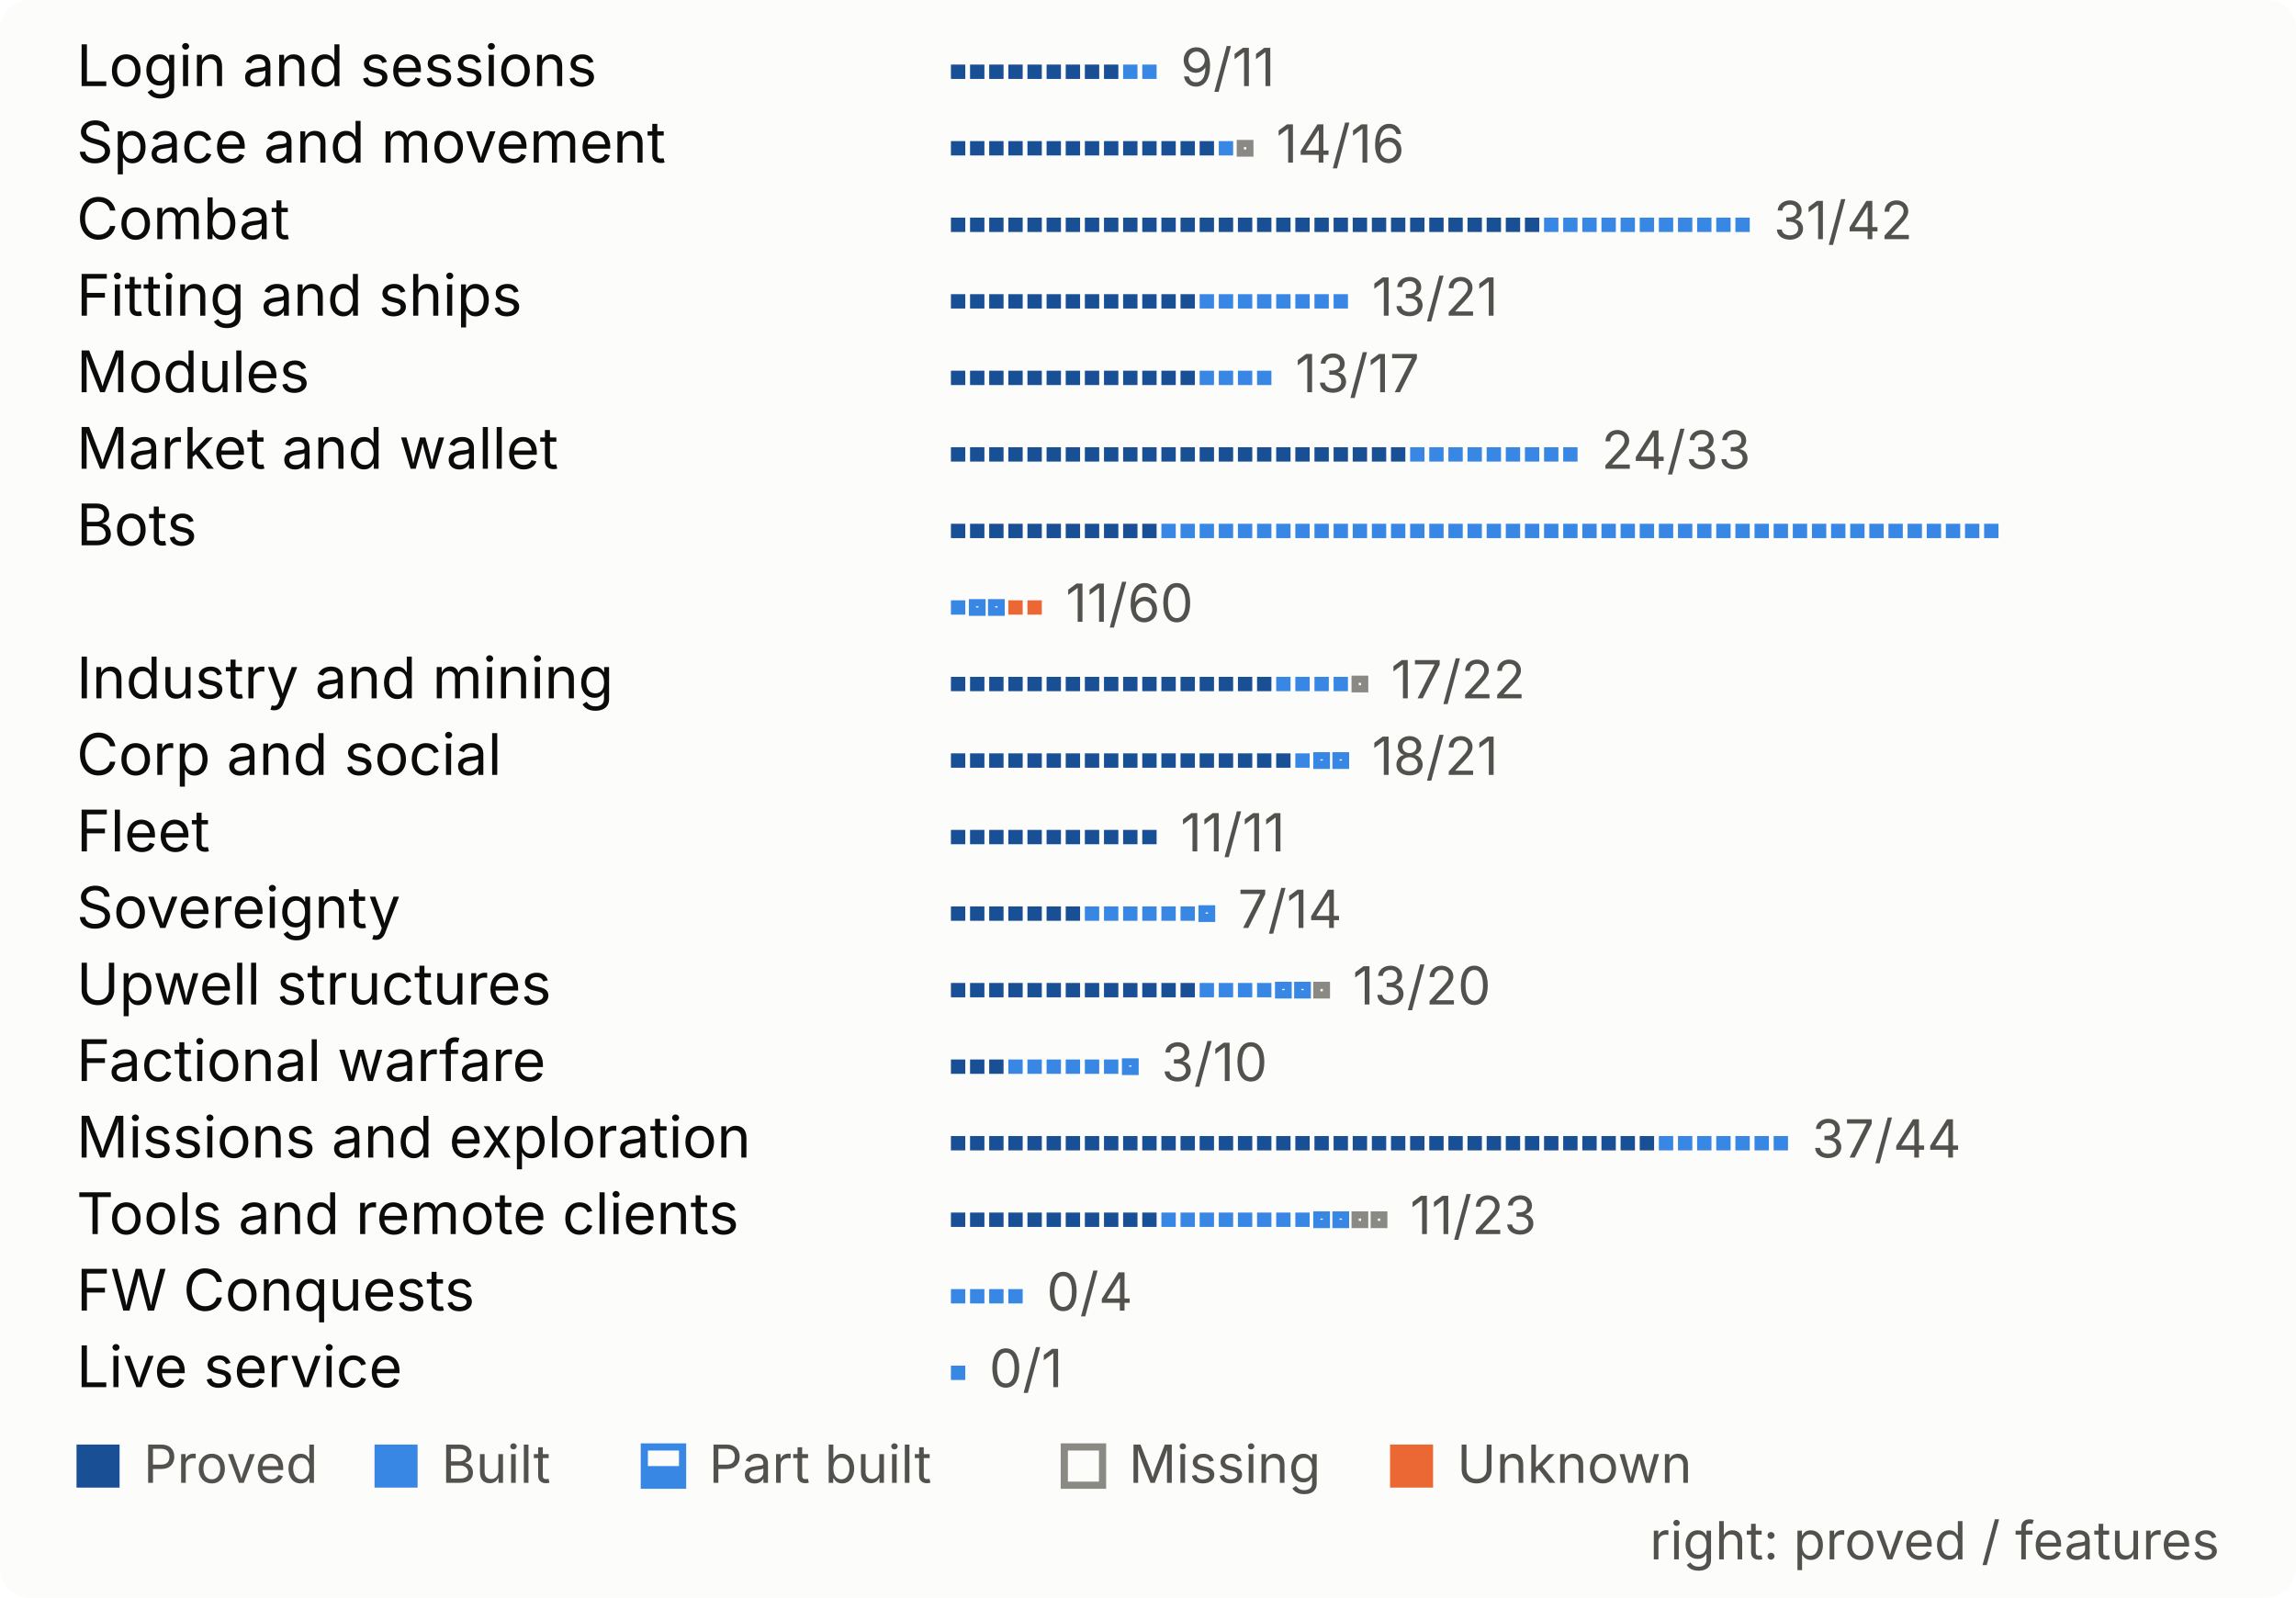
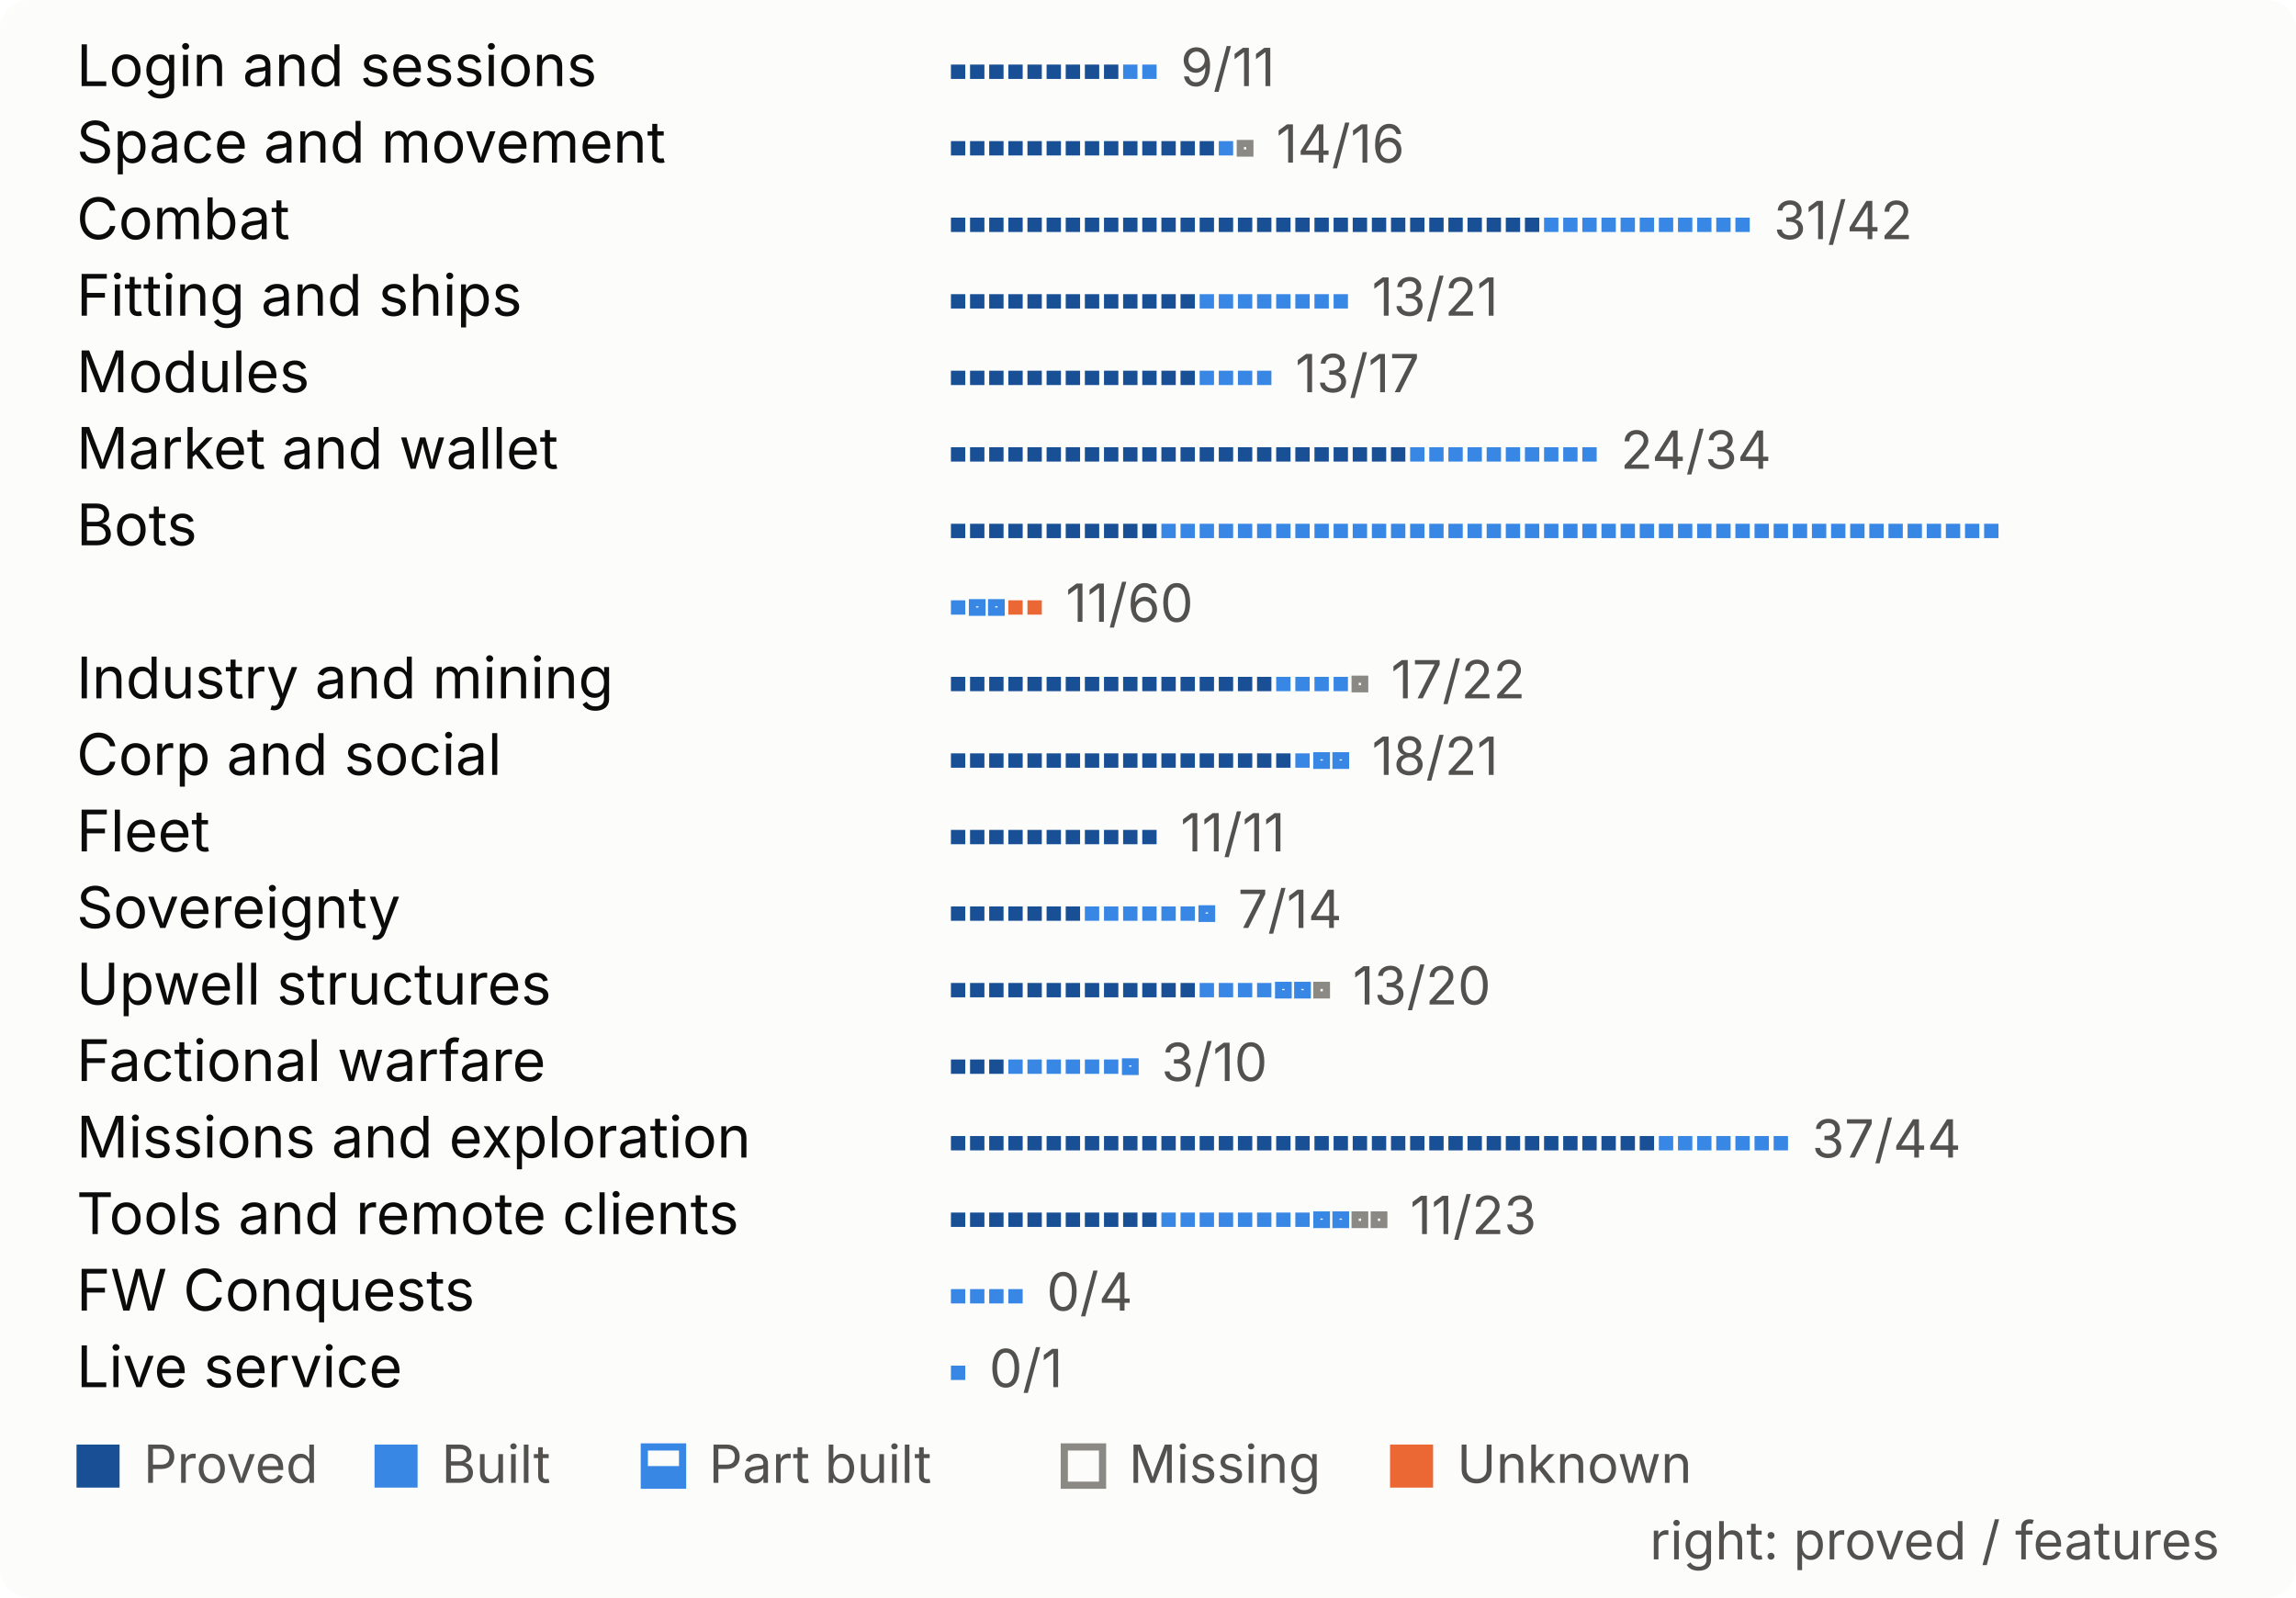
<svg xmlns="http://www.w3.org/2000/svg" width="480" height="334" viewBox="0 0 480 334" role="img" aria-label="Progress by system, one mark per feature">
  <style>
.bg{fill:#fcfcfb}.t{fill:#0b0b0b}.s{fill:#52514e}.rule{fill:#e1e0d9}
.proved{fill:#184f95}.built{fill:#3987e5}.unknown{fill:#eb6834}
.part-o{fill:none;stroke:#3987e5;stroke-width:1.5}.part-f{fill:#3987e5}
.missing{fill:none;stroke:#8a8984;stroke-width:1.5}
.pass{fill:#184f95}.fail{fill:#eb6834}.none{fill:none;stroke:#8a8984;stroke-width:1.5}
@media (prefers-color-scheme:dark){
.bg{fill:#1a1a19}.t{fill:#f0efec}.s{fill:#c3c2b7}.rule{fill:#383835}
.proved{fill:#86b6ef}.built{fill:#3987e5}.unknown{fill:#d95926}
.part-o{stroke:#3987e5}.part-f{fill:#3987e5}
.missing{stroke:#8d8c85}
.pass{fill:#86b6ef}.fail{fill:#d95926}.none{stroke:#8d8c85}
}
text{font-family:system-ui,-apple-system,"Segoe UI",sans-serif;font-size:12px}
.big{font-size:26px;font-weight:600}.b{font-weight:600}.xs{font-size:11px}
</style>
  <rect width="480" height="334" rx="6" class="bg" />
  <text x="16.0" y="18.0" class="t">Login and sessions</text>
  <rect x="198.8" y="13.5" width="3" height="3" class="proved" />
  <rect x="202.8" y="13.5" width="3" height="3" class="proved" />
  <rect x="206.8" y="13.5" width="3" height="3" class="proved" />
  <rect x="210.8" y="13.5" width="3" height="3" class="proved" />
  <rect x="214.8" y="13.5" width="3" height="3" class="proved" />
  <rect x="218.8" y="13.5" width="3" height="3" class="proved" />
  <rect x="222.8" y="13.5" width="3" height="3" class="proved" />
  <rect x="226.8" y="13.5" width="3" height="3" class="proved" />
  <rect x="230.8" y="13.5" width="3" height="3" class="proved" />
  <rect x="234.8" y="13.5" width="3" height="3" class="built" />
  <rect x="238.8" y="13.5" width="3" height="3" class="built" />
  <text x="246.8" y="18.0" class="s xs">9/11</text>
  <text x="16.0" y="34.0" class="t">Space and movement</text>
  <rect x="198.8" y="29.5" width="3" height="3" class="proved" />
  <rect x="202.8" y="29.5" width="3" height="3" class="proved" />
  <rect x="206.8" y="29.5" width="3" height="3" class="proved" />
  <rect x="210.8" y="29.5" width="3" height="3" class="proved" />
  <rect x="214.8" y="29.5" width="3" height="3" class="proved" />
  <rect x="218.8" y="29.5" width="3" height="3" class="proved" />
  <rect x="222.8" y="29.5" width="3" height="3" class="proved" />
  <rect x="226.8" y="29.5" width="3" height="3" class="proved" />
  <rect x="230.8" y="29.5" width="3" height="3" class="proved" />
  <rect x="234.8" y="29.5" width="3" height="3" class="proved" />
  <rect x="238.8" y="29.5" width="3" height="3" class="proved" />
  <rect x="242.8" y="29.5" width="3" height="3" class="proved" />
  <rect x="246.8" y="29.5" width="3" height="3" class="proved" />
  <rect x="250.8" y="29.5" width="3" height="3" class="proved" />
  <rect x="254.8" y="29.5" width="3" height="3" class="built" />
  <rect x="259.3" y="30.0" width="2" height="2" fill="none" class="missing" />
  <text x="266.8" y="34.0" class="s xs">14/16</text>
  <text x="16.0" y="50.0" class="t">Combat</text>
  <rect x="198.8" y="45.5" width="3" height="3" class="proved" />
  <rect x="202.8" y="45.5" width="3" height="3" class="proved" />
  <rect x="206.8" y="45.5" width="3" height="3" class="proved" />
  <rect x="210.8" y="45.5" width="3" height="3" class="proved" />
  <rect x="214.8" y="45.5" width="3" height="3" class="proved" />
  <rect x="218.8" y="45.5" width="3" height="3" class="proved" />
  <rect x="222.8" y="45.5" width="3" height="3" class="proved" />
  <rect x="226.8" y="45.5" width="3" height="3" class="proved" />
  <rect x="230.8" y="45.5" width="3" height="3" class="proved" />
  <rect x="234.8" y="45.5" width="3" height="3" class="proved" />
  <rect x="238.8" y="45.5" width="3" height="3" class="proved" />
  <rect x="242.8" y="45.5" width="3" height="3" class="proved" />
  <rect x="246.8" y="45.5" width="3" height="3" class="proved" />
  <rect x="250.8" y="45.5" width="3" height="3" class="proved" />
  <rect x="254.8" y="45.5" width="3" height="3" class="proved" />
  <rect x="258.8" y="45.5" width="3" height="3" class="proved" />
  <rect x="262.8" y="45.5" width="3" height="3" class="proved" />
  <rect x="266.8" y="45.5" width="3" height="3" class="proved" />
  <rect x="270.8" y="45.5" width="3" height="3" class="proved" />
  <rect x="274.8" y="45.5" width="3" height="3" class="proved" />
  <rect x="278.8" y="45.5" width="3" height="3" class="proved" />
  <rect x="282.8" y="45.5" width="3" height="3" class="proved" />
  <rect x="286.8" y="45.5" width="3" height="3" class="proved" />
  <rect x="290.8" y="45.5" width="3" height="3" class="proved" />
  <rect x="294.8" y="45.5" width="3" height="3" class="proved" />
  <rect x="298.8" y="45.5" width="3" height="3" class="proved" />
  <rect x="302.8" y="45.5" width="3" height="3" class="proved" />
  <rect x="306.8" y="45.5" width="3" height="3" class="proved" />
  <rect x="310.8" y="45.5" width="3" height="3" class="proved" />
  <rect x="314.8" y="45.5" width="3" height="3" class="proved" />
  <rect x="318.8" y="45.5" width="3" height="3" class="proved" />
  <rect x="322.8" y="45.5" width="3" height="3" class="built" />
  <rect x="326.8" y="45.5" width="3" height="3" class="built" />
  <rect x="330.8" y="45.5" width="3" height="3" class="built" />
  <rect x="334.8" y="45.5" width="3" height="3" class="built" />
  <rect x="338.8" y="45.5" width="3" height="3" class="built" />
  <rect x="342.8" y="45.5" width="3" height="3" class="built" />
  <rect x="346.8" y="45.5" width="3" height="3" class="built" />
  <rect x="350.8" y="45.5" width="3" height="3" class="built" />
  <rect x="354.8" y="45.5" width="3" height="3" class="built" />
  <rect x="358.8" y="45.5" width="3" height="3" class="built" />
  <rect x="362.8" y="45.5" width="3" height="3" class="built" />
  <text x="370.8" y="50.0" class="s xs">31/42</text>
  <text x="16.0" y="66.0" class="t">Fitting and ships</text>
  <rect x="198.8" y="61.5" width="3" height="3" class="proved" />
  <rect x="202.8" y="61.5" width="3" height="3" class="proved" />
  <rect x="206.8" y="61.5" width="3" height="3" class="proved" />
  <rect x="210.8" y="61.5" width="3" height="3" class="proved" />
  <rect x="214.8" y="61.5" width="3" height="3" class="proved" />
  <rect x="218.8" y="61.5" width="3" height="3" class="proved" />
  <rect x="222.8" y="61.5" width="3" height="3" class="proved" />
  <rect x="226.8" y="61.5" width="3" height="3" class="proved" />
  <rect x="230.8" y="61.5" width="3" height="3" class="proved" />
  <rect x="234.8" y="61.5" width="3" height="3" class="proved" />
  <rect x="238.8" y="61.5" width="3" height="3" class="proved" />
  <rect x="242.8" y="61.5" width="3" height="3" class="proved" />
  <rect x="246.8" y="61.5" width="3" height="3" class="proved" />
  <rect x="250.8" y="61.5" width="3" height="3" class="built" />
  <rect x="254.8" y="61.5" width="3" height="3" class="built" />
  <rect x="258.8" y="61.5" width="3" height="3" class="built" />
  <rect x="262.8" y="61.5" width="3" height="3" class="built" />
  <rect x="266.8" y="61.5" width="3" height="3" class="built" />
  <rect x="270.8" y="61.5" width="3" height="3" class="built" />
  <rect x="274.8" y="61.5" width="3" height="3" class="built" />
  <rect x="278.8" y="61.5" width="3" height="3" class="built" />
  <text x="286.8" y="66.0" class="s xs">13/21</text>
  <text x="16.0" y="82.0" class="t">Modules</text>
  <rect x="198.8" y="77.5" width="3" height="3" class="proved" />
  <rect x="202.8" y="77.5" width="3" height="3" class="proved" />
  <rect x="206.8" y="77.5" width="3" height="3" class="proved" />
  <rect x="210.8" y="77.5" width="3" height="3" class="proved" />
  <rect x="214.8" y="77.5" width="3" height="3" class="proved" />
  <rect x="218.8" y="77.5" width="3" height="3" class="proved" />
  <rect x="222.8" y="77.5" width="3" height="3" class="proved" />
  <rect x="226.8" y="77.5" width="3" height="3" class="proved" />
  <rect x="230.8" y="77.5" width="3" height="3" class="proved" />
  <rect x="234.8" y="77.5" width="3" height="3" class="proved" />
  <rect x="238.8" y="77.5" width="3" height="3" class="proved" />
  <rect x="242.8" y="77.5" width="3" height="3" class="proved" />
  <rect x="246.8" y="77.5" width="3" height="3" class="proved" />
  <rect x="250.8" y="77.5" width="3" height="3" class="built" />
  <rect x="254.8" y="77.5" width="3" height="3" class="built" />
  <rect x="258.8" y="77.5" width="3" height="3" class="built" />
  <rect x="262.8" y="77.5" width="3" height="3" class="built" />
  <text x="270.8" y="82.0" class="s xs">13/17</text>
  <text x="16.0" y="98.0" class="t">Market and wallet</text>
  <rect x="198.8" y="93.5" width="3" height="3" class="proved" />
  <rect x="202.8" y="93.5" width="3" height="3" class="proved" />
  <rect x="206.8" y="93.5" width="3" height="3" class="proved" />
  <rect x="210.8" y="93.5" width="3" height="3" class="proved" />
  <rect x="214.8" y="93.5" width="3" height="3" class="proved" />
  <rect x="218.8" y="93.5" width="3" height="3" class="proved" />
  <rect x="222.8" y="93.5" width="3" height="3" class="proved" />
  <rect x="226.8" y="93.5" width="3" height="3" class="proved" />
  <rect x="230.8" y="93.5" width="3" height="3" class="proved" />
  <rect x="234.8" y="93.5" width="3" height="3" class="proved" />
  <rect x="238.8" y="93.5" width="3" height="3" class="proved" />
  <rect x="242.8" y="93.5" width="3" height="3" class="proved" />
  <rect x="246.8" y="93.5" width="3" height="3" class="proved" />
  <rect x="250.8" y="93.5" width="3" height="3" class="proved" />
  <rect x="254.8" y="93.5" width="3" height="3" class="proved" />
  <rect x="258.8" y="93.5" width="3" height="3" class="proved" />
  <rect x="262.8" y="93.5" width="3" height="3" class="proved" />
  <rect x="266.8" y="93.5" width="3" height="3" class="proved" />
  <rect x="270.8" y="93.5" width="3" height="3" class="proved" />
  <rect x="274.8" y="93.5" width="3" height="3" class="proved" />
  <rect x="278.8" y="93.5" width="3" height="3" class="proved" />
  <rect x="282.8" y="93.5" width="3" height="3" class="proved" />
  <rect x="286.8" y="93.5" width="3" height="3" class="proved" />
  <rect x="290.8" y="93.5" width="3" height="3" class="proved" />
  <rect x="294.8" y="93.5" width="3" height="3" class="built" />
  <rect x="298.8" y="93.5" width="3" height="3" class="built" />
  <rect x="302.8" y="93.5" width="3" height="3" class="built" />
  <rect x="306.8" y="93.5" width="3" height="3" class="built" />
  <rect x="310.8" y="93.5" width="3" height="3" class="built" />
  <rect x="314.8" y="93.5" width="3" height="3" class="built" />
  <rect x="318.8" y="93.5" width="3" height="3" class="built" />
  <rect x="322.8" y="93.5" width="3" height="3" class="built" />
  <rect x="326.8" y="93.5" width="3" height="3" class="built" />
-   <text x="334.8" y="98.0" class="s xs">24/33</text>
+   <rect x="330.8" y="93.5" width="3" height="3" class="built" />
+   <text x="338.8" y="98.0" class="s xs">24/34</text>
  <text x="16.0" y="114.0" class="t">Bots</text>
  <rect x="198.8" y="109.5" width="3" height="3" class="proved" />
  <rect x="202.8" y="109.5" width="3" height="3" class="proved" />
  <rect x="206.8" y="109.5" width="3" height="3" class="proved" />
  <rect x="210.8" y="109.5" width="3" height="3" class="proved" />
  <rect x="214.8" y="109.5" width="3" height="3" class="proved" />
  <rect x="218.8" y="109.5" width="3" height="3" class="proved" />
  <rect x="222.8" y="109.5" width="3" height="3" class="proved" />
  <rect x="226.8" y="109.5" width="3" height="3" class="proved" />
  <rect x="230.8" y="109.5" width="3" height="3" class="proved" />
  <rect x="234.8" y="109.5" width="3" height="3" class="proved" />
  <rect x="238.8" y="109.5" width="3" height="3" class="proved" />
  <rect x="242.8" y="109.5" width="3" height="3" class="built" />
  <rect x="246.8" y="109.5" width="3" height="3" class="built" />
  <rect x="250.8" y="109.5" width="3" height="3" class="built" />
  <rect x="254.8" y="109.5" width="3" height="3" class="built" />
  <rect x="258.8" y="109.5" width="3" height="3" class="built" />
  <rect x="262.8" y="109.5" width="3" height="3" class="built" />
  <rect x="266.8" y="109.5" width="3" height="3" class="built" />
  <rect x="270.8" y="109.5" width="3" height="3" class="built" />
  <rect x="274.8" y="109.5" width="3" height="3" class="built" />
  <rect x="278.8" y="109.5" width="3" height="3" class="built" />
  <rect x="282.8" y="109.5" width="3" height="3" class="built" />
  <rect x="286.8" y="109.5" width="3" height="3" class="built" />
  <rect x="290.8" y="109.5" width="3" height="3" class="built" />
  <rect x="294.8" y="109.5" width="3" height="3" class="built" />
  <rect x="298.8" y="109.5" width="3" height="3" class="built" />
  <rect x="302.8" y="109.5" width="3" height="3" class="built" />
  <rect x="306.8" y="109.5" width="3" height="3" class="built" />
  <rect x="310.8" y="109.5" width="3" height="3" class="built" />
  <rect x="314.8" y="109.5" width="3" height="3" class="built" />
  <rect x="318.8" y="109.5" width="3" height="3" class="built" />
  <rect x="322.8" y="109.5" width="3" height="3" class="built" />
  <rect x="326.8" y="109.5" width="3" height="3" class="built" />
  <rect x="330.8" y="109.5" width="3" height="3" class="built" />
  <rect x="334.8" y="109.5" width="3" height="3" class="built" />
  <rect x="338.8" y="109.5" width="3" height="3" class="built" />
  <rect x="342.8" y="109.5" width="3" height="3" class="built" />
  <rect x="346.8" y="109.5" width="3" height="3" class="built" />
  <rect x="350.8" y="109.5" width="3" height="3" class="built" />
  <rect x="354.8" y="109.5" width="3" height="3" class="built" />
  <rect x="358.8" y="109.5" width="3" height="3" class="built" />
  <rect x="362.8" y="109.5" width="3" height="3" class="built" />
  <rect x="366.8" y="109.5" width="3" height="3" class="built" />
  <rect x="370.8" y="109.5" width="3" height="3" class="built" />
  <rect x="374.8" y="109.5" width="3" height="3" class="built" />
  <rect x="378.8" y="109.5" width="3" height="3" class="built" />
  <rect x="382.8" y="109.5" width="3" height="3" class="built" />
  <rect x="386.8" y="109.5" width="3" height="3" class="built" />
  <rect x="390.8" y="109.5" width="3" height="3" class="built" />
  <rect x="394.8" y="109.5" width="3" height="3" class="built" />
  <rect x="398.8" y="109.5" width="3" height="3" class="built" />
  <rect x="402.8" y="109.5" width="3" height="3" class="built" />
  <rect x="406.8" y="109.5" width="3" height="3" class="built" />
  <rect x="410.8" y="109.5" width="3" height="3" class="built" />
  <rect x="414.8" y="109.5" width="3" height="3" class="built" />
  <rect x="198.8" y="125.5" width="3" height="3" class="built" />
  <rect x="203.3" y="126.0" width="2" height="2" fill="none" class="part-o" />
  <rect x="202.8" y="127.0" width="3" height="1.5" class="part-f" />
  <rect x="207.3" y="126.0" width="2" height="2" fill="none" class="part-o" />
  <rect x="206.8" y="127.0" width="3" height="1.5" class="part-f" />
  <rect x="210.8" y="125.5" width="3" height="3" class="unknown" />
  <rect x="214.8" y="125.5" width="3" height="3" class="unknown" />
  <text x="222.8" y="130.0" class="s xs">11/60</text>
  <text x="16.0" y="146.0" class="t">Industry and mining</text>
  <rect x="198.8" y="141.5" width="3" height="3" class="proved" />
  <rect x="202.8" y="141.5" width="3" height="3" class="proved" />
  <rect x="206.8" y="141.5" width="3" height="3" class="proved" />
  <rect x="210.8" y="141.5" width="3" height="3" class="proved" />
  <rect x="214.8" y="141.5" width="3" height="3" class="proved" />
  <rect x="218.8" y="141.5" width="3" height="3" class="proved" />
  <rect x="222.8" y="141.5" width="3" height="3" class="proved" />
  <rect x="226.8" y="141.5" width="3" height="3" class="proved" />
  <rect x="230.8" y="141.5" width="3" height="3" class="proved" />
  <rect x="234.8" y="141.5" width="3" height="3" class="proved" />
  <rect x="238.8" y="141.5" width="3" height="3" class="proved" />
  <rect x="242.8" y="141.5" width="3" height="3" class="proved" />
  <rect x="246.8" y="141.5" width="3" height="3" class="proved" />
  <rect x="250.8" y="141.5" width="3" height="3" class="proved" />
  <rect x="254.8" y="141.5" width="3" height="3" class="proved" />
  <rect x="258.8" y="141.5" width="3" height="3" class="proved" />
  <rect x="262.8" y="141.5" width="3" height="3" class="proved" />
  <rect x="266.8" y="141.5" width="3" height="3" class="built" />
  <rect x="270.8" y="141.5" width="3" height="3" class="built" />
  <rect x="274.8" y="141.5" width="3" height="3" class="built" />
  <rect x="278.8" y="141.5" width="3" height="3" class="built" />
  <rect x="283.3" y="142.0" width="2" height="2" fill="none" class="missing" />
  <text x="290.8" y="146.0" class="s xs">17/22</text>
  <text x="16.0" y="162.0" class="t">Corp and social</text>
  <rect x="198.8" y="157.5" width="3" height="3" class="proved" />
  <rect x="202.8" y="157.5" width="3" height="3" class="proved" />
  <rect x="206.8" y="157.5" width="3" height="3" class="proved" />
  <rect x="210.8" y="157.5" width="3" height="3" class="proved" />
  <rect x="214.8" y="157.5" width="3" height="3" class="proved" />
  <rect x="218.8" y="157.5" width="3" height="3" class="proved" />
  <rect x="222.8" y="157.5" width="3" height="3" class="proved" />
  <rect x="226.8" y="157.5" width="3" height="3" class="proved" />
  <rect x="230.8" y="157.5" width="3" height="3" class="proved" />
  <rect x="234.8" y="157.5" width="3" height="3" class="proved" />
  <rect x="238.8" y="157.5" width="3" height="3" class="proved" />
  <rect x="242.8" y="157.5" width="3" height="3" class="proved" />
  <rect x="246.8" y="157.5" width="3" height="3" class="proved" />
  <rect x="250.8" y="157.5" width="3" height="3" class="proved" />
  <rect x="254.8" y="157.5" width="3" height="3" class="proved" />
  <rect x="258.8" y="157.5" width="3" height="3" class="proved" />
  <rect x="262.8" y="157.5" width="3" height="3" class="proved" />
  <rect x="266.8" y="157.5" width="3" height="3" class="proved" />
  <rect x="270.8" y="157.5" width="3" height="3" class="built" />
  <rect x="275.3" y="158.0" width="2" height="2" fill="none" class="part-o" />
  <rect x="274.8" y="159.0" width="3" height="1.5" class="part-f" />
  <rect x="279.3" y="158.0" width="2" height="2" fill="none" class="part-o" />
  <rect x="278.8" y="159.0" width="3" height="1.5" class="part-f" />
  <text x="286.8" y="162.0" class="s xs">18/21</text>
  <text x="16.0" y="178.0" class="t">Fleet</text>
  <rect x="198.8" y="173.5" width="3" height="3" class="proved" />
  <rect x="202.8" y="173.5" width="3" height="3" class="proved" />
  <rect x="206.8" y="173.5" width="3" height="3" class="proved" />
  <rect x="210.8" y="173.5" width="3" height="3" class="proved" />
  <rect x="214.8" y="173.5" width="3" height="3" class="proved" />
  <rect x="218.8" y="173.5" width="3" height="3" class="proved" />
  <rect x="222.8" y="173.5" width="3" height="3" class="proved" />
  <rect x="226.8" y="173.5" width="3" height="3" class="proved" />
  <rect x="230.8" y="173.5" width="3" height="3" class="proved" />
  <rect x="234.8" y="173.5" width="3" height="3" class="proved" />
  <rect x="238.8" y="173.5" width="3" height="3" class="proved" />
  <text x="246.8" y="178.0" class="s xs">11/11</text>
  <text x="16.0" y="194.0" class="t">Sovereignty</text>
  <rect x="198.8" y="189.5" width="3" height="3" class="proved" />
  <rect x="202.8" y="189.5" width="3" height="3" class="proved" />
  <rect x="206.8" y="189.5" width="3" height="3" class="proved" />
  <rect x="210.8" y="189.5" width="3" height="3" class="proved" />
  <rect x="214.8" y="189.5" width="3" height="3" class="proved" />
  <rect x="218.8" y="189.5" width="3" height="3" class="proved" />
  <rect x="222.8" y="189.5" width="3" height="3" class="proved" />
  <rect x="226.8" y="189.5" width="3" height="3" class="built" />
  <rect x="230.8" y="189.5" width="3" height="3" class="built" />
  <rect x="234.8" y="189.5" width="3" height="3" class="built" />
  <rect x="238.8" y="189.5" width="3" height="3" class="built" />
  <rect x="242.8" y="189.5" width="3" height="3" class="built" />
  <rect x="246.8" y="189.5" width="3" height="3" class="built" />
  <rect x="251.3" y="190.0" width="2" height="2" fill="none" class="part-o" />
  <rect x="250.8" y="191.0" width="3" height="1.5" class="part-f" />
  <text x="258.8" y="194.0" class="s xs">7/14</text>
  <text x="16.0" y="210.0" class="t">Upwell structures</text>
  <rect x="198.8" y="205.5" width="3" height="3" class="proved" />
  <rect x="202.8" y="205.5" width="3" height="3" class="proved" />
  <rect x="206.8" y="205.5" width="3" height="3" class="proved" />
  <rect x="210.8" y="205.5" width="3" height="3" class="proved" />
  <rect x="214.8" y="205.5" width="3" height="3" class="proved" />
  <rect x="218.8" y="205.5" width="3" height="3" class="proved" />
  <rect x="222.8" y="205.5" width="3" height="3" class="proved" />
  <rect x="226.8" y="205.5" width="3" height="3" class="proved" />
  <rect x="230.8" y="205.5" width="3" height="3" class="proved" />
  <rect x="234.8" y="205.5" width="3" height="3" class="proved" />
  <rect x="238.8" y="205.5" width="3" height="3" class="proved" />
  <rect x="242.8" y="205.5" width="3" height="3" class="proved" />
  <rect x="246.8" y="205.5" width="3" height="3" class="proved" />
  <rect x="250.8" y="205.5" width="3" height="3" class="built" />
  <rect x="254.8" y="205.5" width="3" height="3" class="built" />
  <rect x="258.8" y="205.5" width="3" height="3" class="built" />
  <rect x="262.8" y="205.5" width="3" height="3" class="built" />
  <rect x="267.3" y="206.0" width="2" height="2" fill="none" class="part-o" />
  <rect x="266.8" y="207.0" width="3" height="1.5" class="part-f" />
  <rect x="271.3" y="206.0" width="2" height="2" fill="none" class="part-o" />
  <rect x="270.8" y="207.0" width="3" height="1.5" class="part-f" />
  <rect x="275.3" y="206.0" width="2" height="2" fill="none" class="missing" />
  <text x="282.8" y="210.0" class="s xs">13/20</text>
  <text x="16.0" y="226.0" class="t">Factional warfare</text>
  <rect x="198.8" y="221.5" width="3" height="3" class="proved" />
  <rect x="202.8" y="221.5" width="3" height="3" class="proved" />
  <rect x="206.8" y="221.5" width="3" height="3" class="proved" />
  <rect x="210.8" y="221.5" width="3" height="3" class="built" />
  <rect x="214.8" y="221.5" width="3" height="3" class="built" />
  <rect x="218.8" y="221.5" width="3" height="3" class="built" />
  <rect x="222.8" y="221.5" width="3" height="3" class="built" />
  <rect x="226.8" y="221.5" width="3" height="3" class="built" />
  <rect x="230.8" y="221.5" width="3" height="3" class="built" />
  <rect x="235.3" y="222.0" width="2" height="2" fill="none" class="part-o" />
  <rect x="234.8" y="223.0" width="3" height="1.5" class="part-f" />
  <text x="242.8" y="226.0" class="s xs">3/10</text>
  <text x="16.0" y="242.0" class="t">Missions and exploration</text>
  <rect x="198.8" y="237.5" width="3" height="3" class="proved" />
  <rect x="202.8" y="237.5" width="3" height="3" class="proved" />
  <rect x="206.8" y="237.5" width="3" height="3" class="proved" />
  <rect x="210.8" y="237.5" width="3" height="3" class="proved" />
  <rect x="214.8" y="237.5" width="3" height="3" class="proved" />
  <rect x="218.8" y="237.5" width="3" height="3" class="proved" />
  <rect x="222.8" y="237.5" width="3" height="3" class="proved" />
  <rect x="226.8" y="237.5" width="3" height="3" class="proved" />
  <rect x="230.8" y="237.5" width="3" height="3" class="proved" />
  <rect x="234.8" y="237.5" width="3" height="3" class="proved" />
  <rect x="238.8" y="237.5" width="3" height="3" class="proved" />
  <rect x="242.8" y="237.5" width="3" height="3" class="proved" />
  <rect x="246.8" y="237.5" width="3" height="3" class="proved" />
  <rect x="250.8" y="237.5" width="3" height="3" class="proved" />
  <rect x="254.8" y="237.5" width="3" height="3" class="proved" />
  <rect x="258.8" y="237.5" width="3" height="3" class="proved" />
  <rect x="262.8" y="237.5" width="3" height="3" class="proved" />
  <rect x="266.8" y="237.5" width="3" height="3" class="proved" />
  <rect x="270.8" y="237.5" width="3" height="3" class="proved" />
  <rect x="274.8" y="237.5" width="3" height="3" class="proved" />
  <rect x="278.8" y="237.5" width="3" height="3" class="proved" />
  <rect x="282.8" y="237.5" width="3" height="3" class="proved" />
  <rect x="286.8" y="237.5" width="3" height="3" class="proved" />
  <rect x="290.8" y="237.5" width="3" height="3" class="proved" />
  <rect x="294.8" y="237.5" width="3" height="3" class="proved" />
  <rect x="298.8" y="237.5" width="3" height="3" class="proved" />
  <rect x="302.8" y="237.5" width="3" height="3" class="proved" />
  <rect x="306.8" y="237.5" width="3" height="3" class="proved" />
  <rect x="310.8" y="237.5" width="3" height="3" class="proved" />
  <rect x="314.8" y="237.5" width="3" height="3" class="proved" />
  <rect x="318.8" y="237.5" width="3" height="3" class="proved" />
  <rect x="322.8" y="237.5" width="3" height="3" class="proved" />
  <rect x="326.8" y="237.5" width="3" height="3" class="proved" />
  <rect x="330.8" y="237.5" width="3" height="3" class="proved" />
  <rect x="334.8" y="237.5" width="3" height="3" class="proved" />
  <rect x="338.8" y="237.5" width="3" height="3" class="proved" />
  <rect x="342.8" y="237.5" width="3" height="3" class="proved" />
  <rect x="346.8" y="237.5" width="3" height="3" class="built" />
  <rect x="350.8" y="237.5" width="3" height="3" class="built" />
  <rect x="354.8" y="237.5" width="3" height="3" class="built" />
  <rect x="358.8" y="237.5" width="3" height="3" class="built" />
  <rect x="362.8" y="237.5" width="3" height="3" class="built" />
  <rect x="366.8" y="237.5" width="3" height="3" class="built" />
  <rect x="370.8" y="237.5" width="3" height="3" class="built" />
  <text x="378.8" y="242.0" class="s xs">37/44</text>
  <text x="16.0" y="258.0" class="t">Tools and remote clients</text>
  <rect x="198.8" y="253.5" width="3" height="3" class="proved" />
  <rect x="202.8" y="253.5" width="3" height="3" class="proved" />
  <rect x="206.8" y="253.5" width="3" height="3" class="proved" />
  <rect x="210.8" y="253.5" width="3" height="3" class="proved" />
  <rect x="214.8" y="253.5" width="3" height="3" class="proved" />
  <rect x="218.8" y="253.5" width="3" height="3" class="proved" />
  <rect x="222.8" y="253.5" width="3" height="3" class="proved" />
  <rect x="226.8" y="253.5" width="3" height="3" class="proved" />
  <rect x="230.8" y="253.5" width="3" height="3" class="proved" />
  <rect x="234.8" y="253.5" width="3" height="3" class="proved" />
  <rect x="238.8" y="253.5" width="3" height="3" class="proved" />
  <rect x="242.8" y="253.5" width="3" height="3" class="built" />
  <rect x="246.8" y="253.5" width="3" height="3" class="built" />
  <rect x="250.8" y="253.5" width="3" height="3" class="built" />
  <rect x="254.8" y="253.5" width="3" height="3" class="built" />
  <rect x="258.8" y="253.5" width="3" height="3" class="built" />
  <rect x="262.8" y="253.5" width="3" height="3" class="built" />
  <rect x="266.8" y="253.5" width="3" height="3" class="built" />
  <rect x="270.8" y="253.5" width="3" height="3" class="built" />
  <rect x="275.3" y="254.0" width="2" height="2" fill="none" class="part-o" />
  <rect x="274.8" y="255.0" width="3" height="1.5" class="part-f" />
  <rect x="279.3" y="254.0" width="2" height="2" fill="none" class="part-o" />
  <rect x="278.8" y="255.0" width="3" height="1.5" class="part-f" />
  <rect x="283.3" y="254.0" width="2" height="2" fill="none" class="missing" />
  <rect x="287.3" y="254.0" width="2" height="2" fill="none" class="missing" />
  <text x="294.8" y="258.0" class="s xs">11/23</text>
  <text x="16.0" y="274.0" class="t">FW Conquests</text>
  <rect x="198.8" y="269.5" width="3" height="3" class="built" />
  <rect x="202.8" y="269.5" width="3" height="3" class="built" />
  <rect x="206.8" y="269.5" width="3" height="3" class="built" />
  <rect x="210.8" y="269.5" width="3" height="3" class="built" />
  <text x="218.8" y="274.0" class="s xs">0/4</text>
  <text x="16.0" y="290.0" class="t">Live service</text>
  <rect x="198.8" y="285.5" width="3" height="3" class="built" />
  <text x="206.8" y="290.0" class="s xs">0/1</text>
  <rect x="16.0" y="302.0" width="9" height="9" class="proved" />
  <text x="30.0" y="310.0" class="s xs">Proved</text>
  <rect x="78.3" y="302.0" width="9" height="9" class="built" />
  <text x="92.3" y="310.0" class="s xs">Built</text>
  <rect x="134.7" y="302.5" width="8" height="8" fill="none" class="part-o" />
  <rect x="134.2" y="306.5" width="9" height="4.5" class="part-f" />
  <text x="148.2" y="310.0" class="s xs">Part built</text>
  <rect x="222.5" y="302.5" width="8" height="8" fill="none" class="missing" />
  <text x="236.0" y="310.0" class="s xs">Missing</text>
  <rect x="290.6" y="302.0" width="9" height="9" class="unknown" />
  <text x="304.6" y="310.0" class="s xs">Unknown</text>
  <text x="464.0" y="326.0" class="s xs" text-anchor="end">right: proved / features</text>
</svg>
